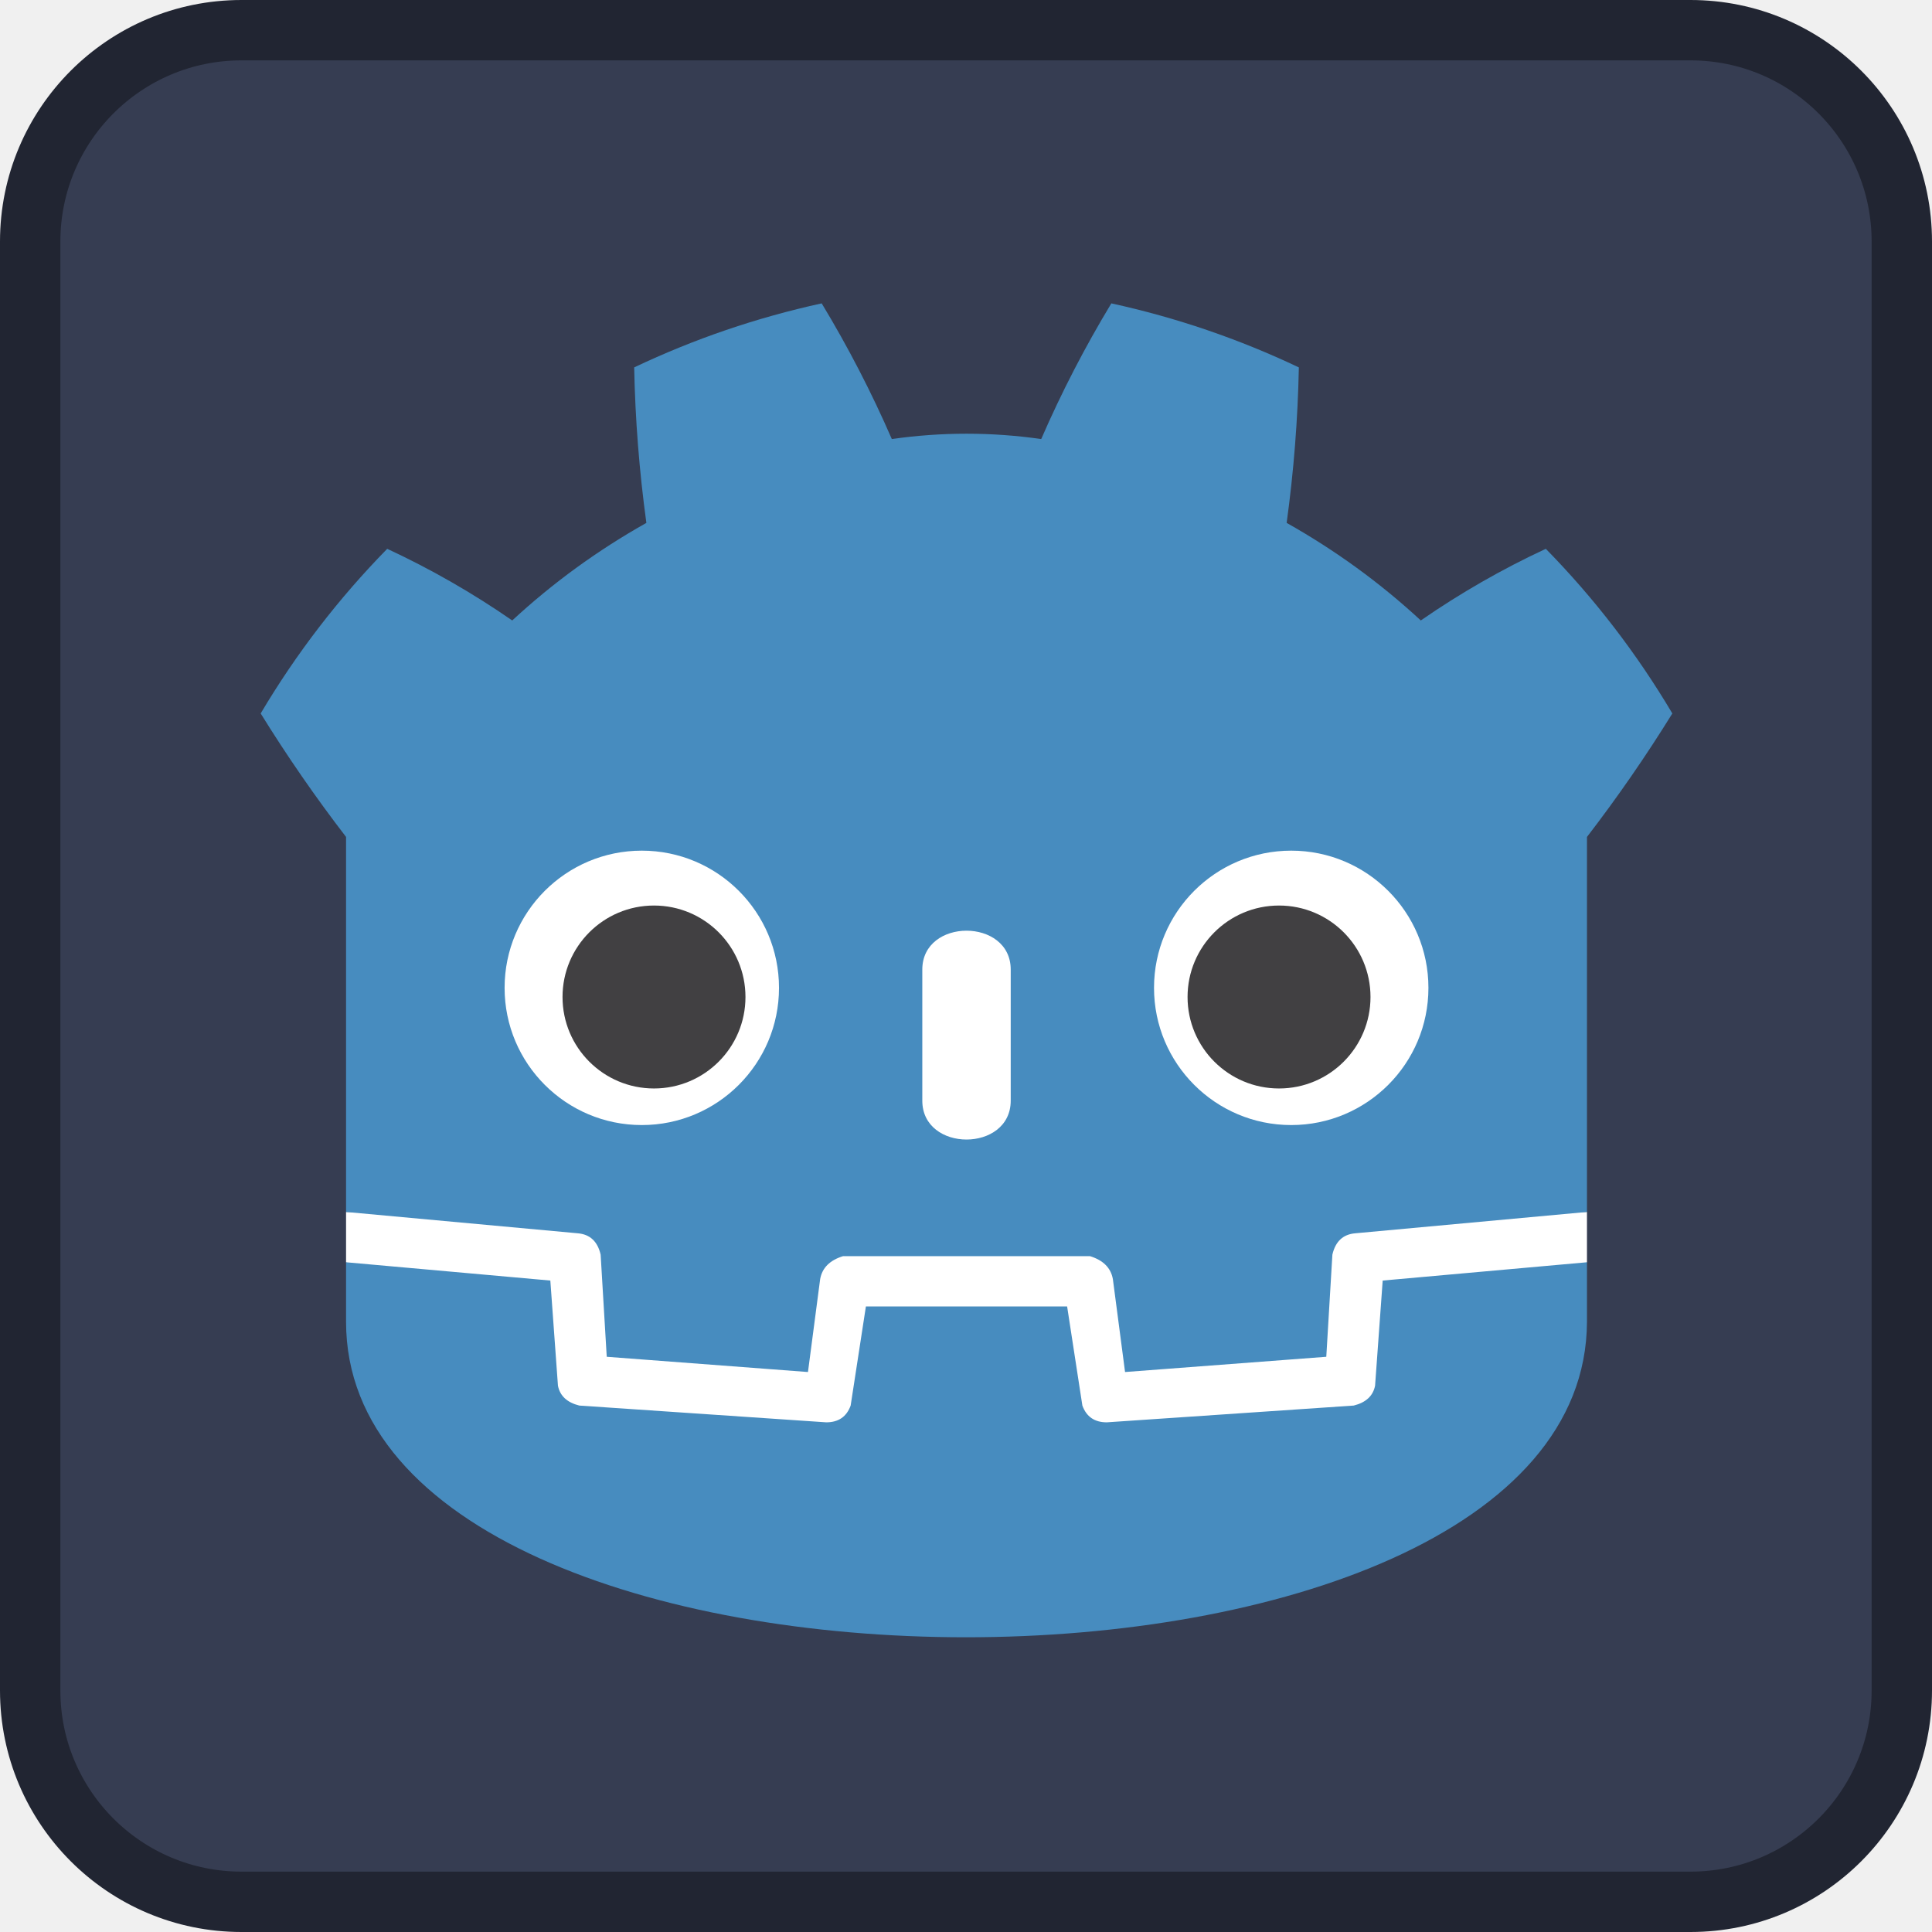
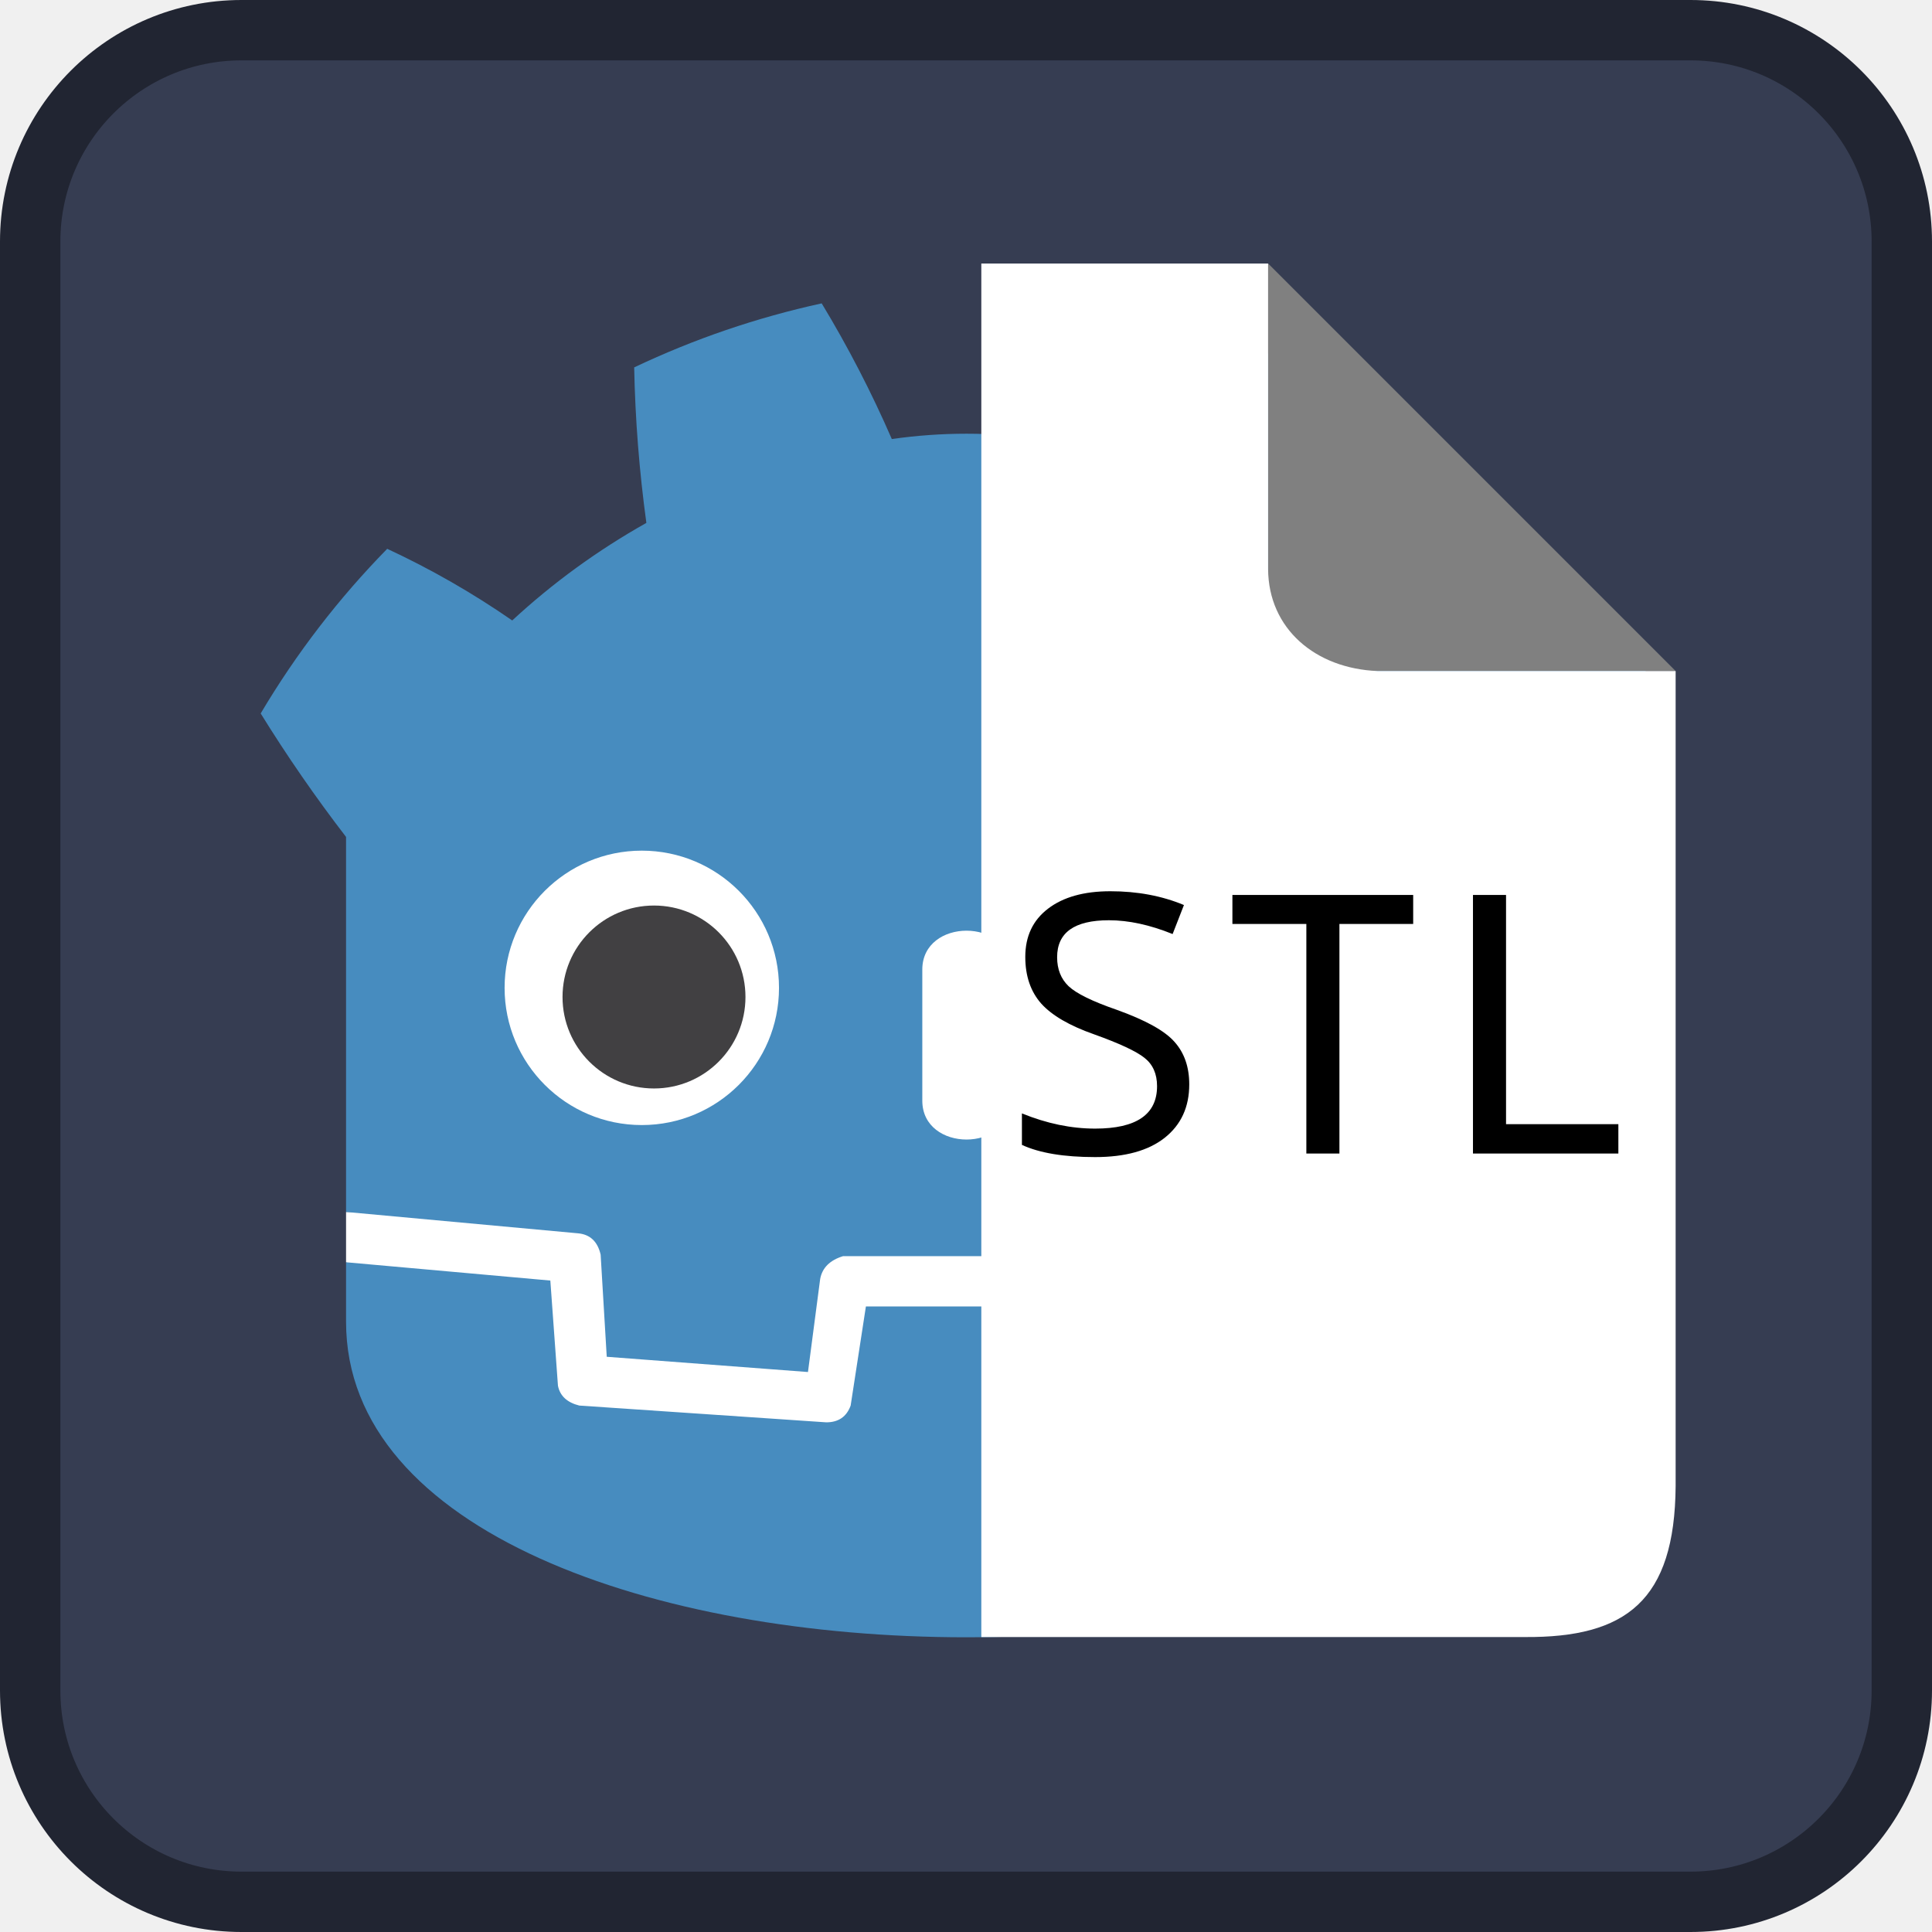
- <svg xmlns="http://www.w3.org/2000/svg" width="128" height="128">
-   <rect width="124" height="124" x="2" y="2" fill="#363d52" stroke="#212532" stroke-width="4" rx="14" />
-   <g fill="#fff" transform="translate(12.322 12.322)scale(.101)">
-     <path d="M105 673v33q407 354 814 0v-33z" />
-     <path fill="#478cbf" d="m105 673 152 14q12 1 15 14l4 67 132 10 8-61q2-11 15-15h162q13 4 15 15l8 61 132-10 4-67q3-13 15-14l152-14V427q30-39 56-81-35-59-83-108-43 20-82 47-40-37-88-64 7-51 8-102-59-28-123-42-26 43-46 89-49-7-98 0-20-46-46-89-64 14-123 42 1 51 8 102-48 27-88 64-39-27-82-47-48 49-83 108 26 42 56 81zm0 33v39c0 276 813 276 814 0v-39l-134 12-5 69q-2 10-14 13l-162 11q-12 0-16-11l-10-65H446l-10 65q-4 11-16 11l-162-11q-12-3-14-13l-5-69z" />
-     <path d="M483 600c0 34 58 34 58 0v-86c0-34-58-34-58 0z" />
-     <circle cx="725" cy="526" r="90" />
-     <circle cx="299" cy="526" r="90" />
+ <svg xmlns="http://www.w3.org/2000/svg" width="128" height="128" version="1.1" id="svg6" xml:space="preserve">
+   <defs id="defs6" />
+   <rect width="124" height="124" x="2" y="2" fill="#363d52" stroke="#212532" stroke-width="4" rx="14" id="rect1" />
+   <g fill="#fff" transform="translate(12.322 12.322)scale(.101)" id="g4">
+     <path d="M105 673v33q407 354 814 0v-33z" id="path1" />
+     <path fill="#478cbf" d="m105 673 152 14q12 1 15 14l4 67 132 10 8-61q2-11 15-15h162q13 4 15 15l8 61 132-10 4-67q3-13 15-14l152-14V427q30-39 56-81-35-59-83-108-43 20-82 47-40-37-88-64 7-51 8-102-59-28-123-42-26 43-46 89-49-7-98 0-20-46-46-89-64 14-123 42 1 51 8 102-48 27-88 64-39-27-82-47-48 49-83 108 26 42 56 81zm0 33v39c0 276 813 276 814 0v-39l-134 12-5 69q-2 10-14 13l-162 11q-12 0-16-11l-10-65H446l-10 65q-4 11-16 11l-162-11q-12-3-14-13l-5-69z" id="path2" />
+     <path d="M483 600c0 34 58 34 58 0v-86c0-34-58-34-58 0z" id="path3" />
+     <circle cx="725" cy="526" r="90" id="circle3" />
+     <circle cx="299" cy="526" r="90" id="circle4" />
  </g>
-   <g fill="#414042" transform="translate(12.322 12.322)scale(.101)">
-     <circle cx="307" cy="532" r="60" />
-     <circle cx="717" cy="532" r="60" />
+   <g fill="#414042" transform="translate(12.322 12.322)scale(.101)" id="g6">
+     <circle cx="307" cy="532" r="60" id="circle5" />
+     <circle cx="717" cy="532" r="60" id="circle6" />
  </g>
+   <g id="g7" transform="translate(-73.49578,-3.088058)">
+     <path style="fill:#808080;stroke-width:0.945;stroke-linejoin:round" d="m 157.511,20.546 27,27 h -27 z" id="path7" />
+     <path style="fill:#ffffff;stroke-width:0.945;stroke-linejoin:round" d="m 138.511,20.546 v 91 h 36 c 6.718,0.051 9.942,-2.409 10,-10 v -54 h -19.75 c -4.115,-0.166 -7.227,-2.802 -7.25,-6.75 v -20.25 z" id="path6" />
+   </g>
+   <path id="text1" style="font-size:24px;line-height:0.992;font-family:'Droid Sans Mono';-inkscape-font-specification:'Droid Sans Mono';writing-mode:lr-tb;direction:ltr;fill:#000000;stroke-width:0.945;stroke-linejoin:round" d="M 73.564 59.047 C 71.814 59.047 70.436 59.434 69.428 60.207 C 68.428 60.973 67.928 62.035 67.928 63.395 C 67.928 64.66 68.279 65.691 68.982 66.488 C 69.693 67.277 70.861 67.957 72.486 68.527 C 74.166 69.129 75.279 69.648 75.826 70.086 C 76.381 70.523 76.658 71.148 76.658 71.961 C 76.658 73.836 75.291 74.773 72.557 74.773 C 70.971 74.773 69.354 74.438 67.705 73.766 L 67.705 75.852 C 68.869 76.391 70.486 76.66 72.557 76.66 C 74.549 76.66 76.084 76.234 77.162 75.383 C 78.248 74.523 78.791 73.344 78.791 71.844 C 78.791 70.695 78.467 69.758 77.818 69.031 C 77.178 68.297 75.896 67.586 73.975 66.898 C 72.373 66.344 71.314 65.824 70.799 65.34 C 70.291 64.855 70.037 64.215 70.037 63.418 C 70.037 61.785 71.182 60.969 73.471 60.969 C 74.775 60.969 76.182 61.273 77.689 61.883 L 78.439 59.961 C 76.979 59.352 75.354 59.047 73.564 59.047 z M 81.65 59.293 L 81.65 61.215 L 86.549 61.215 L 86.549 76.426 L 88.74 76.426 L 88.74 61.215 L 93.627 61.215 L 93.627 59.293 L 81.65 59.293 z M 97.588 59.293 L 97.588 76.426 L 107.221 76.426 L 107.221 74.48 L 99.779 74.48 L 99.779 59.293 L 97.588 59.293 z " />
</svg>
